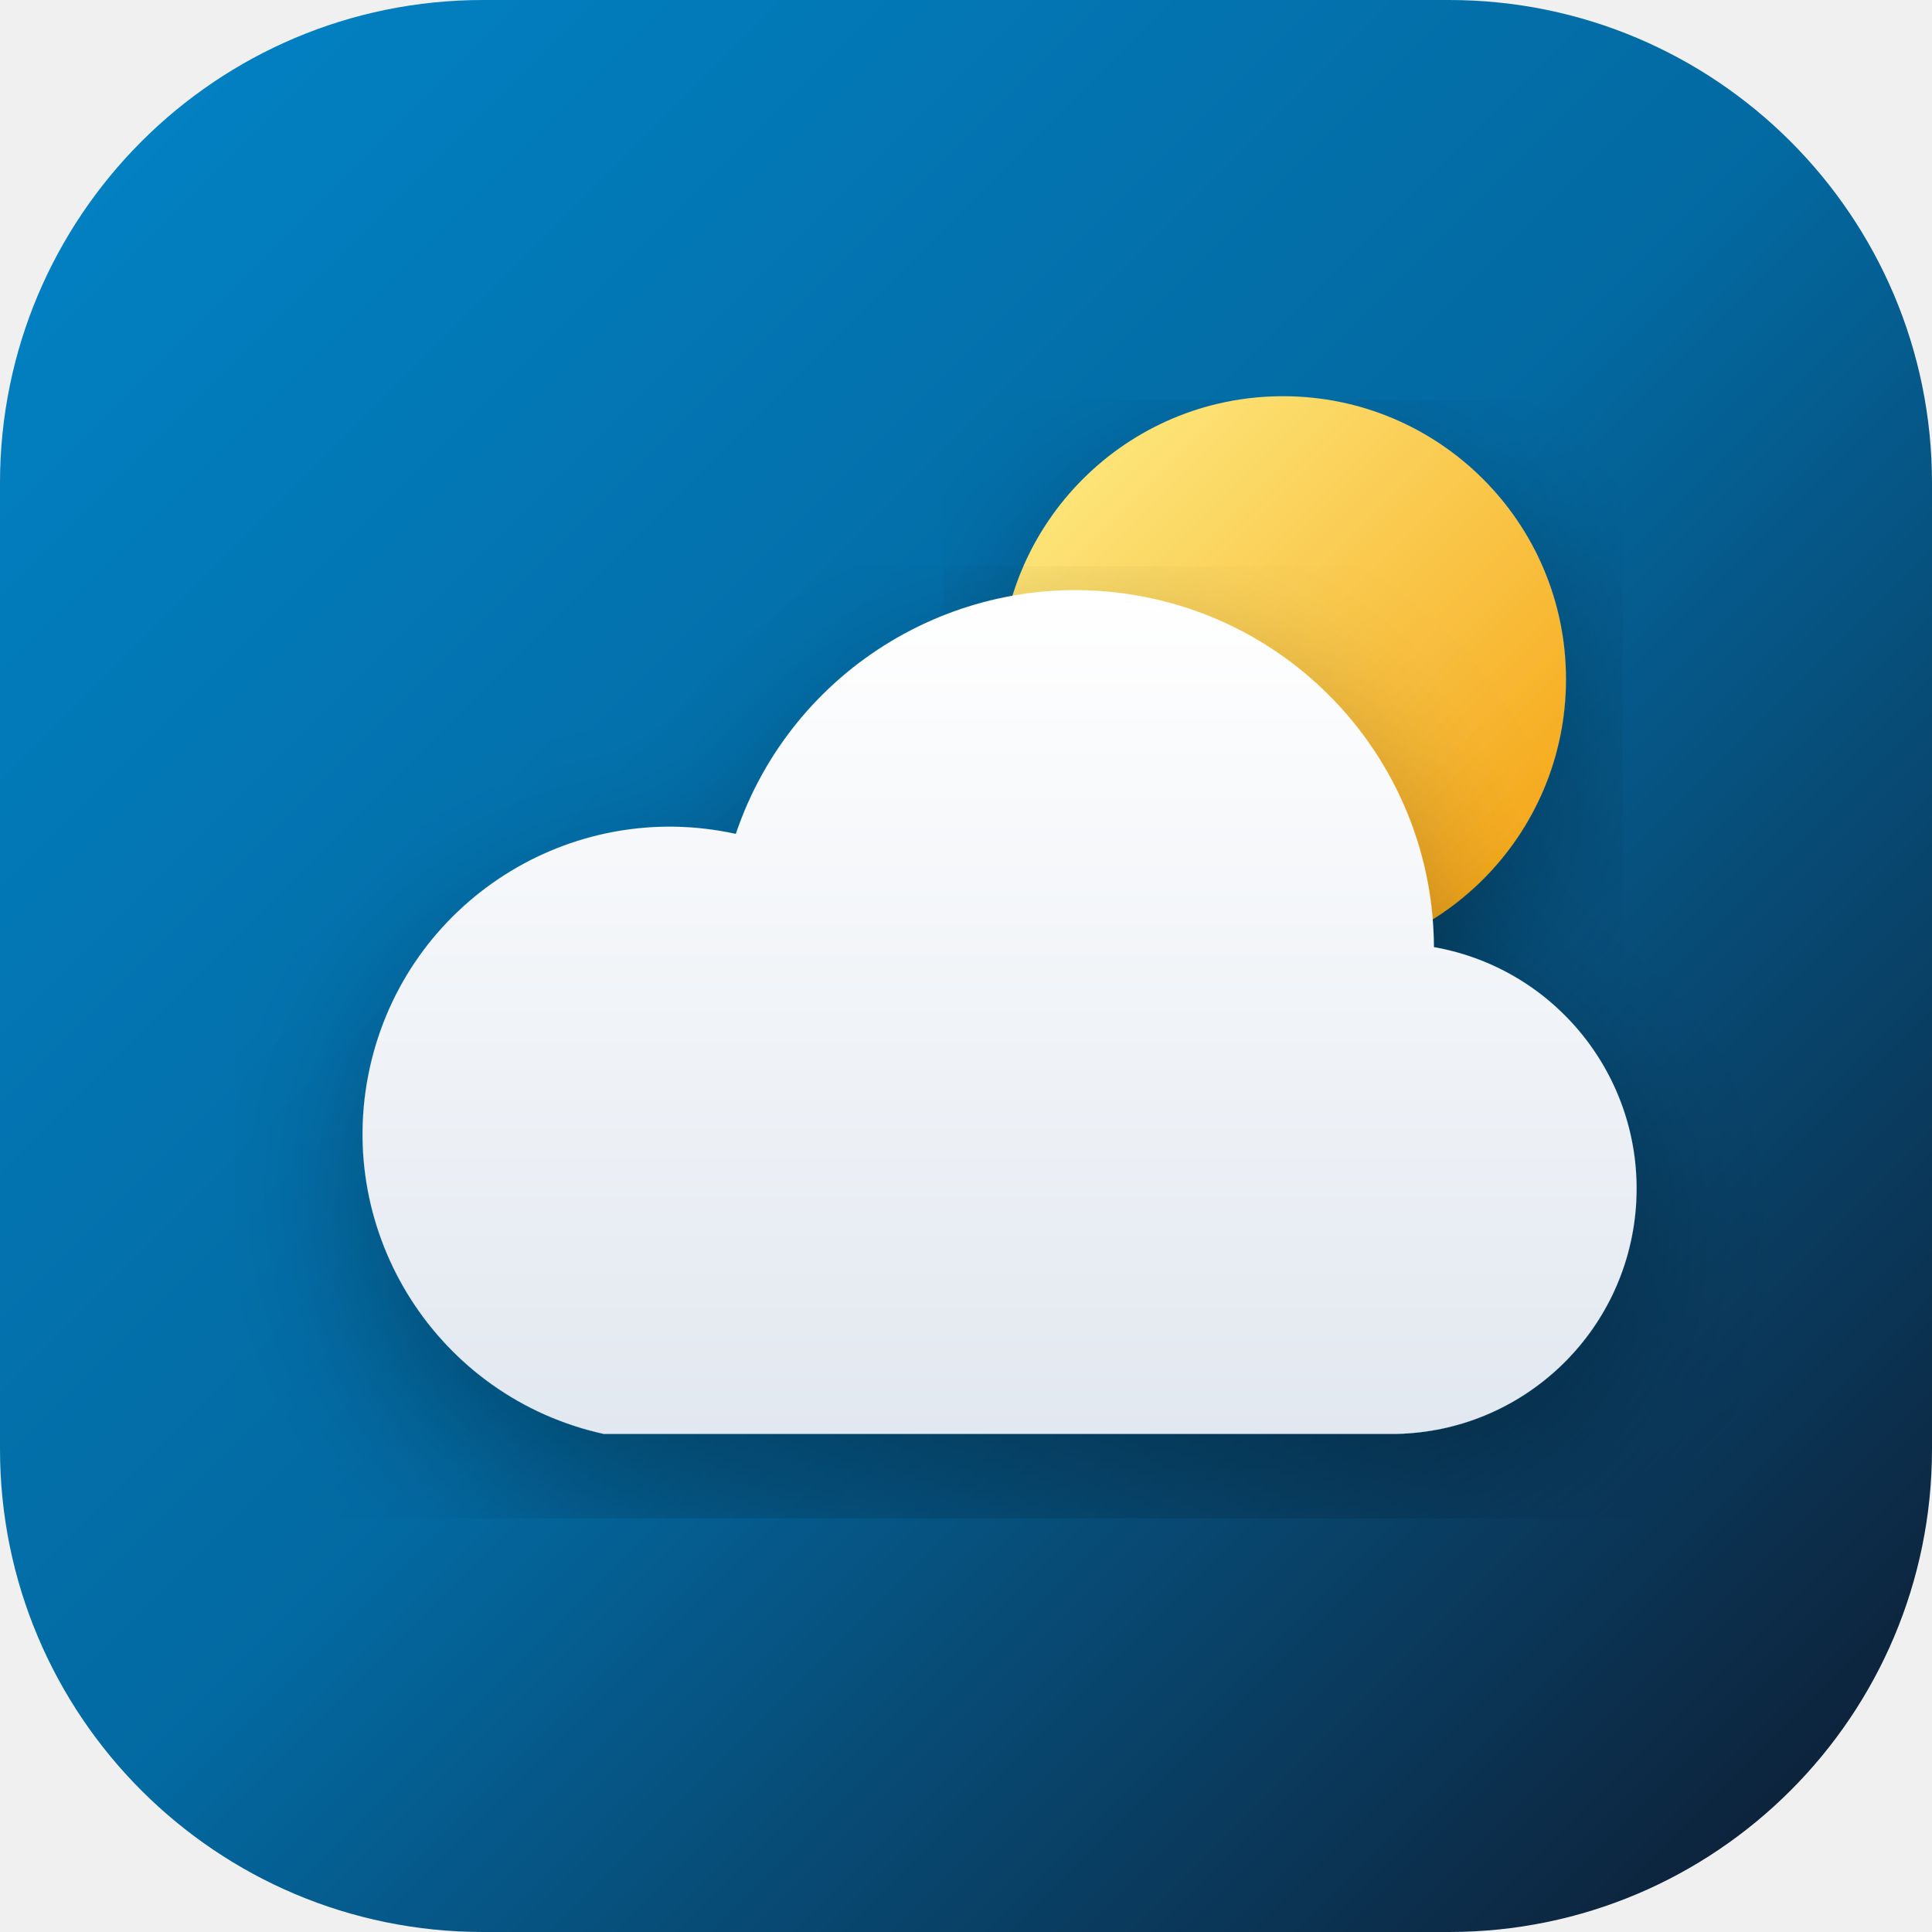
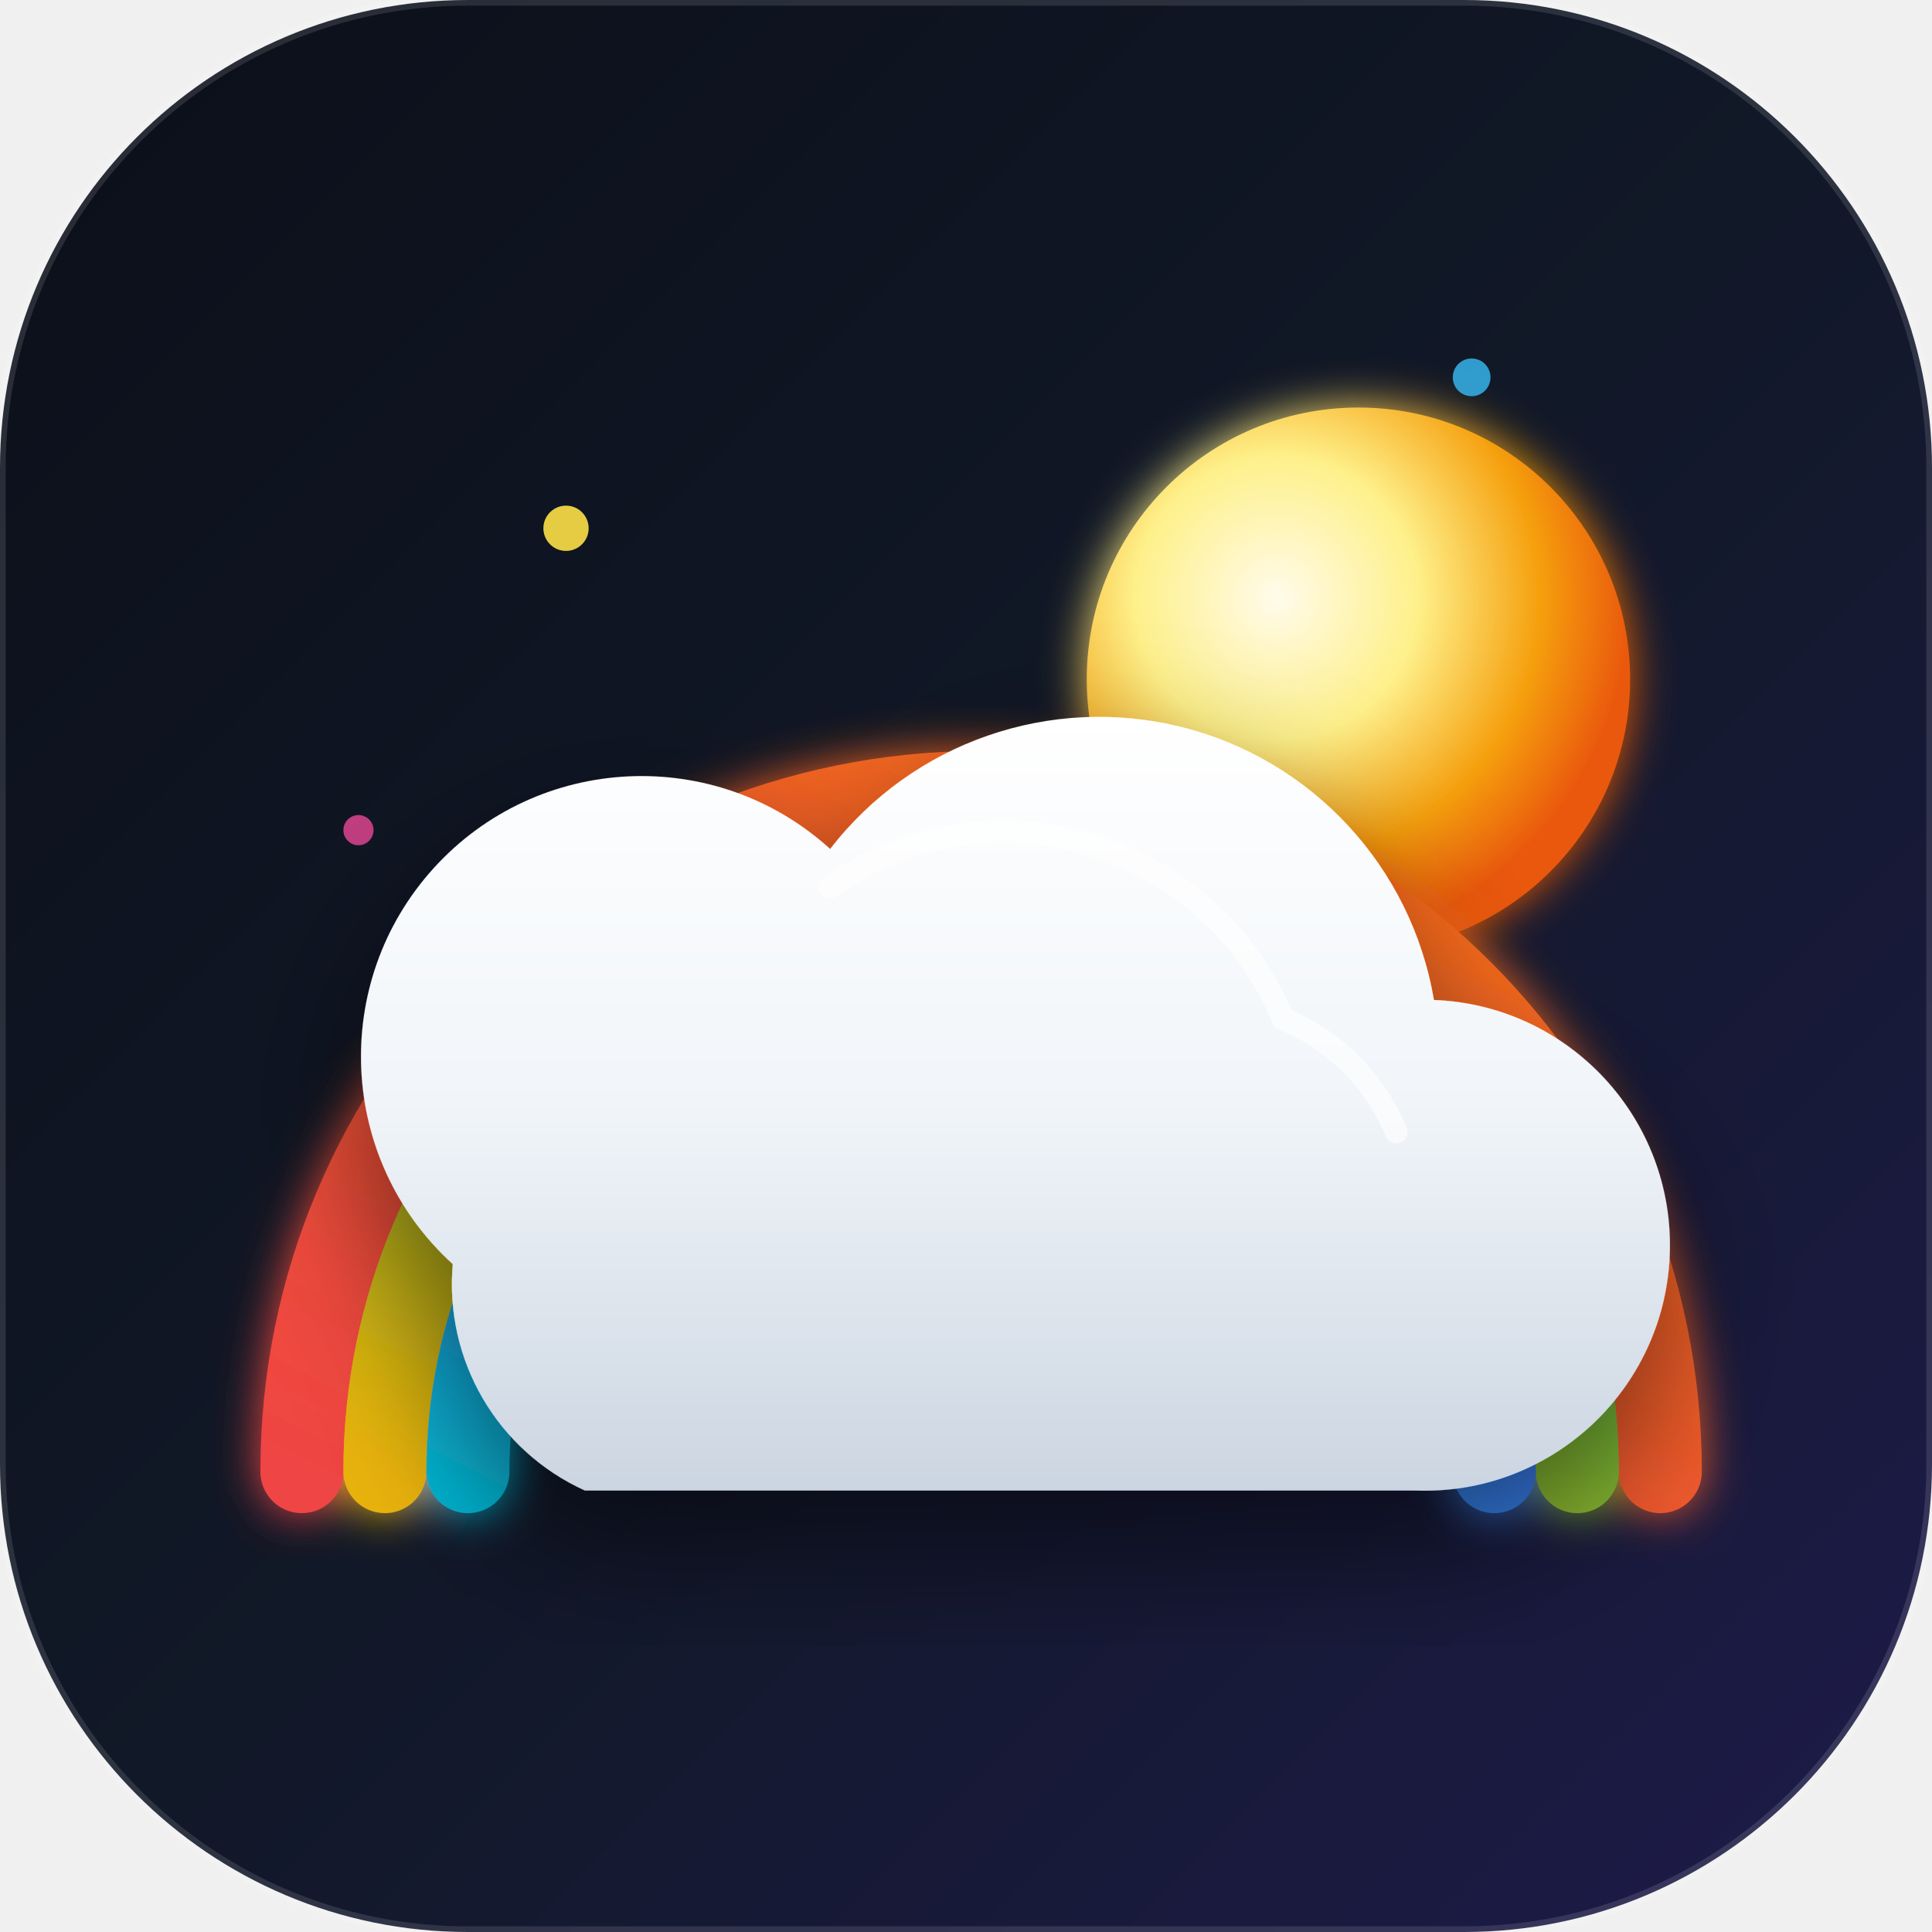
<svg xmlns="http://www.w3.org/2000/svg" viewBox="0 0 512 512" width="512" height="512">
  <defs>
-     <linearGradient id="bg" x1="0%" y1="0%" x2="100%" y2="100%">
-       <stop offset="0%" stop-color="#0284c7" />
-       <stop offset="50%" stop-color="#0369a1" />
-       <stop offset="100%" stop-color="#0f172a" />
+     <linearGradient id="bgGrad" x1="0%" y1="0%" x2="100%" y2="100%">
+       <stop offset="0%" stop-color="#0b0f19" />
+       <stop offset="50%" stop-color="#111827" />
+       <stop offset="100%" stop-color="#1e1b4b" />
    </linearGradient>
-     <linearGradient id="sun" x1="0%" y1="0%" x2="100%" y2="100%">
-       <stop offset="0%" stop-color="#fef08a" />
-       <stop offset="100%" stop-color="#f59e0b" />
+     <linearGradient id="rainbowRed" x1="0%" y1="100%" x2="100%" y2="0%">
+       <stop offset="0%" stop-color="#ef4444" />
+       <stop offset="100%" stop-color="#f97316" />
    </linearGradient>
-     <linearGradient id="cloud" x1="0%" y1="0%" x2="0%" y2="100%">
+     <linearGradient id="rainbowYellow" x1="0%" y1="100%" x2="100%" y2="0%">
+       <stop offset="0%" stop-color="#eab308" />
+       <stop offset="100%" stop-color="#22c55e" />
+     </linearGradient>
+     <linearGradient id="rainbowBlue" x1="0%" y1="100%" x2="100%" y2="0%">
+       <stop offset="0%" stop-color="#06b6d4" />
+       <stop offset="50%" stop-color="#3b82f6" />
+       <stop offset="100%" stop-color="#8b5cf6" />
+     </linearGradient>
+     <radialGradient id="sunGrad" cx="35%" cy="35%" r="65%">
+       <stop offset="0%" stop-color="#fffbeb" />
+       <stop offset="40%" stop-color="#fef08a" />
+       <stop offset="75%" stop-color="#f59e0b" />
+       <stop offset="100%" stop-color="#ea580c" />
+     </radialGradient>
+     <linearGradient id="cloudGrad" x1="0%" y1="0%" x2="0%" y2="100%">
      <stop offset="0%" stop-color="#ffffff" />
-       <stop offset="100%" stop-color="#e2e8f0" />
+       <stop offset="50%" stop-color="#f1f5f9" />
+       <stop offset="100%" stop-color="#cbd5e1" />
    </linearGradient>
-     <filter id="shadow" x="-10%" y="-10%" width="120%" height="120%">
-       <feDropShadow dx="0" dy="16" stdDeviation="20" flood-opacity="0.3" />
+     <filter id="cloudShadow" x="-20%" y="-20%" width="140%" height="140%">
+       <feDropShadow dx="0" dy="16" stdDeviation="18" flood-color="#000000" flood-opacity="0.5" />
+     </filter>
+     <filter id="rainbowGlow" x="-20%" y="-20%" width="140%" height="140%">
+       <feGaussianBlur stdDeviation="6" result="blur" />
+       <feComposite in="SourceGraphic" in2="blur" operator="over" />
    </filter>
  </defs>
-   <rect width="512" height="512" rx="128" fill="url(#bg)" />
-   <circle cx="340" cy="180" r="75" fill="url(#sun)" filter="url(#shadow)" />
-   <path d="M160 380 h210 a65 65 0 0 0 10-129 95 95 0 0 0-185-30 65 65 0 0 0-35 159 z" fill="url(#cloud)" filter="url(#shadow)" />
+   <rect width="512" height="512" rx="124" fill="url(#bgGrad)" />
+   <rect width="512" height="512" rx="124" fill="none" stroke="rgba(255,255,255,0.12)" stroke-width="3" />
+   <circle cx="360" cy="180" r="72" fill="url(#sunGrad)" filter="url(#rainbowGlow)" />
+   <g filter="url(#rainbowGlow)">
+     <path d="M 80,390 A 180,180 0 0 1 440,390" fill="none" stroke="url(#rainbowRed)" stroke-width="22" stroke-linecap="round" />
+     <path d="M 102,390 A 158,158 0 0 1 418,390" fill="none" stroke="url(#rainbowYellow)" stroke-width="22" stroke-linecap="round" />
+     <path d="M 124,390 A 136,136 0 0 1 396,390" fill="none" stroke="url(#rainbowBlue)" stroke-width="22" stroke-linecap="round" />
+   </g>
+   <circle cx="150" cy="140" r="6" fill="#fde047" opacity="0.9" />
+   <circle cx="390" cy="100" r="5" fill="#38bdf8" opacity="0.8" />
+   <circle cx="95" cy="220" r="4" fill="#ec4899" opacity="0.8" />
+   <g filter="url(#cloudShadow)">
+     <path d="M 155,395               L 375,395               A 65,65 0 0 0 380,265               A 90,90 0 0 0 220,225               A 70,70 0 0 0 120,335               A 60,60 0 0 0 155,395 Z" fill="url(#cloudGrad)" />
+   </g>
+   <path d="M 220,235 A 80,80 0 0 1 340,270 A 55,55 0 0 1 370,300" fill="none" stroke="#ffffff" stroke-width="6" stroke-linecap="round" opacity="0.6" />
</svg>
